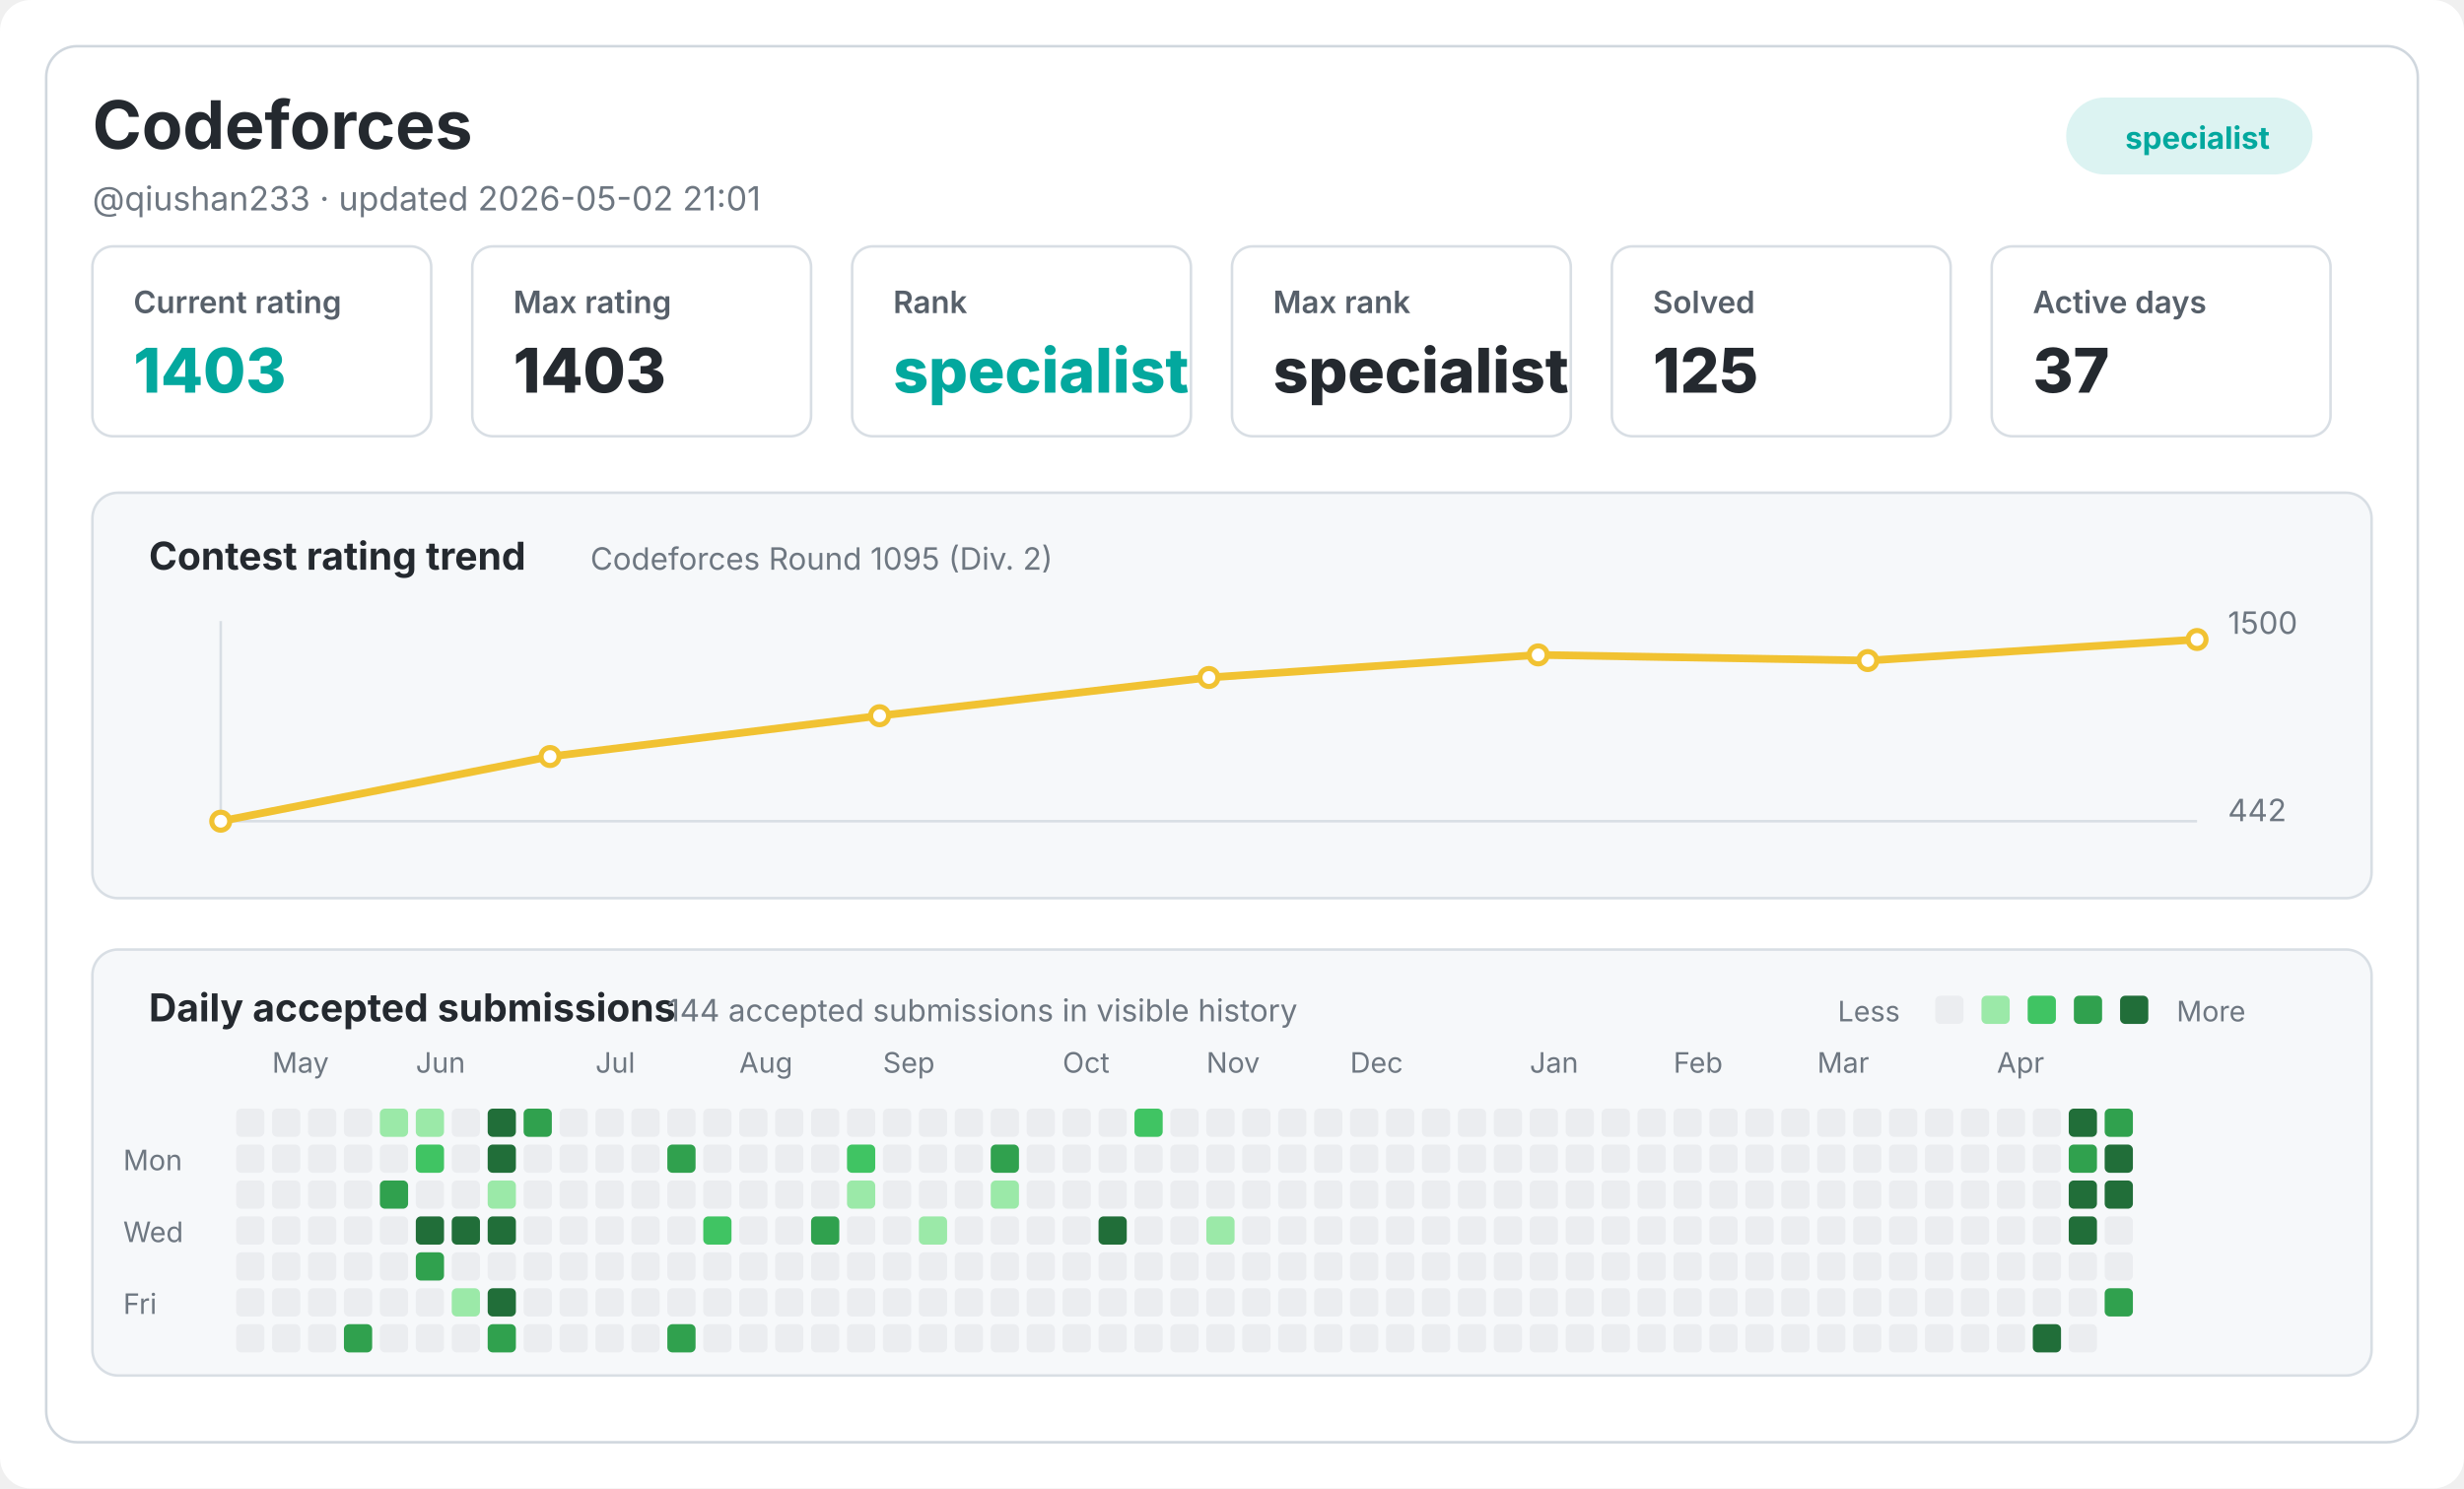
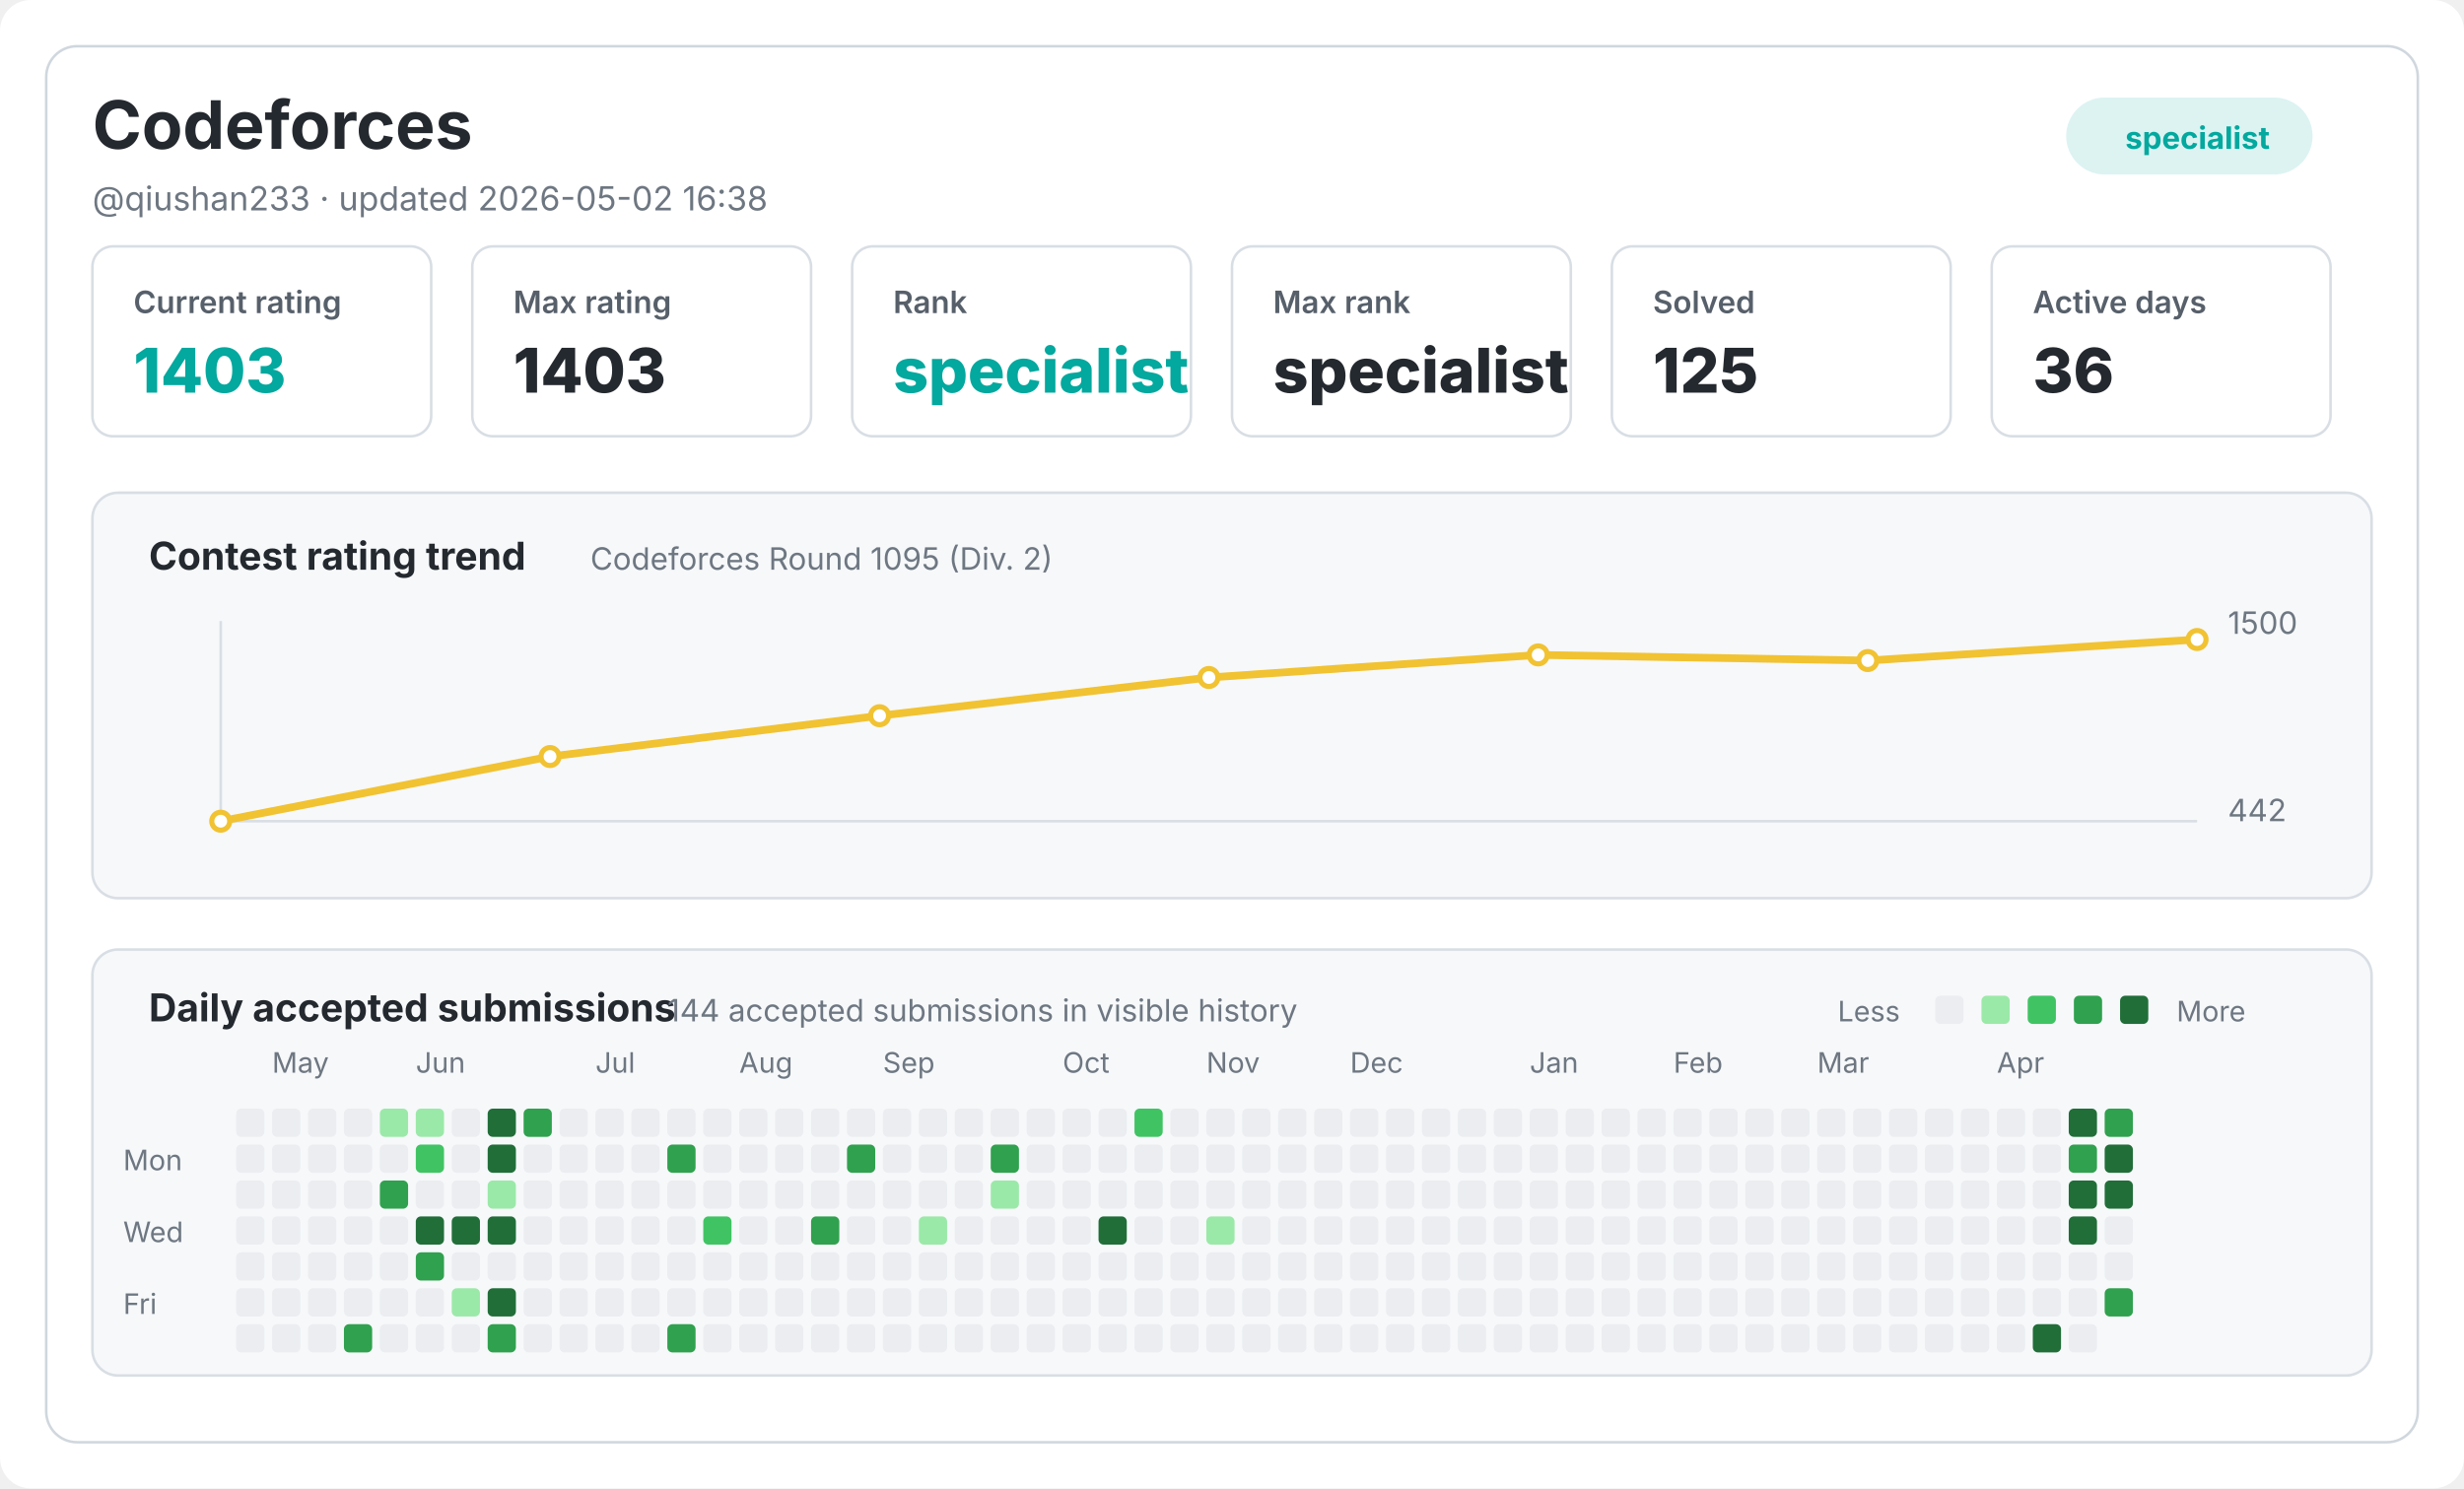
<svg xmlns="http://www.w3.org/2000/svg" width="960" height="580" viewBox="0 0 960 580" role="img" aria-label="Codeforces statistics for qiushan233">
  <style>
  .bg { fill: #ffffff; }
  .shell { fill: #ffffff; stroke: #d0d7de; }
  .soft { fill: #f6f8fa; stroke: #d8dee4; }
  .metric-card { fill: #ffffff; stroke: #d8dee4; }
  .title { font: 700 26px -apple-system,BlinkMacSystemFont,"Segoe UI",sans-serif; fill: #24292f; }
  .subtitle { font: 13px -apple-system,BlinkMacSystemFont,"Segoe UI",sans-serif; fill: #6e7781; }
  .section-title { font: 700 15px -apple-system,BlinkMacSystemFont,"Segoe UI",sans-serif; fill: #24292f; }
  .metric-label { font: 600 12px -apple-system,BlinkMacSystemFont,"Segoe UI",sans-serif; fill: #57606a; }
  .metric-value { font: 800 24px -apple-system,BlinkMacSystemFont,"Segoe UI",sans-serif; fill: #24292f; }
  .muted { font: 12px -apple-system,BlinkMacSystemFont,"Segoe UI",sans-serif; fill: #6e7781; }
  .small { font-size: 11px; }
  .rank { fill: #03a89e; }
  .grid { stroke: #d8dee4; stroke-width: 1; }
  .badge-bg { fill: #03a89e; opacity: 0.14; }
  .badge-text { font: 700 12px -apple-system,BlinkMacSystemFont,"Segoe UI",sans-serif; fill: #03a89e; }
  .heat-cell { cursor: default; transition: stroke 0.12s ease, stroke-width 0.12s ease; }
  .heat-cell:hover { stroke: #0969da; stroke-width: 1.5; }
</style>
  <rect class="bg" width="960" height="580" rx="12" />
  <rect class="shell" x="18" y="18" width="924" height="544" rx="12" />
  <text x="36" y="58" class="title">Codeforces</text>
-   <text x="36" y="82" class="subtitle">@qiushan233 · updated 2026-05-02 21:01</text>
+   <text x="36" y="82" class="subtitle">@qiushan233 · updated 2026-05-02 16:38</text>
  <rect x="805" y="38" width="96" height="30" rx="15" class="badge-bg" />
  <text x="828" y="58" class="badge-text">specialist</text>
  <rect x="36" y="96" width="132" height="74" rx="8" class="metric-card" />
  <text x="52" y="122" class="metric-label">Current rating</text>
  <text x="52" y="153" class="metric-value rank">1403</text>
  <rect x="184" y="96" width="132" height="74" rx="8" class="metric-card" />
  <text x="200" y="122" class="metric-label">Max rating</text>
  <text x="200" y="153" class="metric-value">1403</text>
  <rect x="332" y="96" width="132" height="74" rx="8" class="metric-card" />
  <text x="348" y="122" class="metric-label">Rank</text>
  <text x="348" y="153" class="metric-value rank">specialist</text>
  <rect x="480" y="96" width="132" height="74" rx="8" class="metric-card" />
  <text x="496" y="122" class="metric-label">Max rank</text>
  <text x="496" y="153" class="metric-value">specialist</text>
  <rect x="628" y="96" width="132" height="74" rx="8" class="metric-card" />
  <text x="644" y="122" class="metric-label">Solved</text>
  <text x="644" y="153" class="metric-value">125</text>
  <rect x="776" y="96" width="132" height="74" rx="8" class="metric-card" />
  <text x="792" y="122" class="metric-label">Active days</text>
-   <text x="792" y="153" class="metric-value">37</text>
+   <text x="792" y="153" class="metric-value">36</text>
  <rect class="soft" x="36" y="192" width="888" height="158" rx="10" />
  <text x="58" y="222" class="section-title">Contest rating trend</text>
  <text x="230" y="222" class="muted">Codeforces Round 1095 (Div. 2)</text>
  <line x1="86" y1="320" x2="856" y2="320" class="grid" />
  <line x1="86" y1="242" x2="86" y2="320" class="grid" />
  <text x="868" y="247" class="muted">1500</text>
  <text x="868" y="320" class="muted">442</text>
  <polyline points="86.0,320.0 214.3,294.8 342.7,278.9 471.0,264.0 599.3,255.2 727.7,257.4 856.0,249.2" fill="none" stroke="#f1c232" stroke-width="3" stroke-linecap="round" stroke-linejoin="round" />
  <circle cx="86.0" cy="320.0" r="3.5" fill="#fff" stroke="#f1c232" stroke-width="2" />
  <circle cx="214.3" cy="294.8" r="3.5" fill="#fff" stroke="#f1c232" stroke-width="2" />
  <circle cx="342.7" cy="278.9" r="3.5" fill="#fff" stroke="#f1c232" stroke-width="2" />
  <circle cx="471.0" cy="264.0" r="3.5" fill="#fff" stroke="#f1c232" stroke-width="2" />
  <circle cx="599.3" cy="255.2" r="3.5" fill="#fff" stroke="#f1c232" stroke-width="2" />
  <circle cx="727.7" cy="257.4" r="3.5" fill="#fff" stroke="#f1c232" stroke-width="2" />
  <circle cx="856.0" cy="249.2" r="3.5" fill="#fff" stroke="#f1c232" stroke-width="2" />
  <rect class="soft" x="36" y="370" width="888" height="166" rx="10" />
  <text x="58" y="398" class="section-title">Daily accepted submissions</text>
  <text x="260" y="398" class="muted">144 accepted submissions in visible history</text>
  <text x="106" y="418" class="muted small">May</text>
  <text x="162" y="418" class="muted small">Jun</text>
  <text x="232" y="418" class="muted small">Jul</text>
  <text x="288" y="418" class="muted small">Aug</text>
  <text x="344" y="418" class="muted small">Sep</text>
  <text x="414" y="418" class="muted small">Oct</text>
  <text x="470" y="418" class="muted small">Nov</text>
  <text x="526" y="418" class="muted small">Dec</text>
  <text x="596" y="418" class="muted small">Jan</text>
  <text x="652" y="418" class="muted small">Feb</text>
  <text x="708" y="418" class="muted small">Mar</text>
  <text x="778" y="418" class="muted small">Apr</text>
  <text x="48" y="456" class="muted small">Mon</text>
  <text x="48" y="484" class="muted small">Wed</text>
  <text x="48" y="512" class="muted small">Fri</text>
  <rect class="heat-cell" x="92" y="432" width="11" height="11" rx="2" fill="#ebedf0" />
  <rect class="heat-cell" x="92" y="446" width="11" height="11" rx="2" fill="#ebedf0" />
  <rect class="heat-cell" x="92" y="460" width="11" height="11" rx="2" fill="#ebedf0" />
  <rect class="heat-cell" x="92" y="474" width="11" height="11" rx="2" fill="#ebedf0" />
  <rect class="heat-cell" x="92" y="488" width="11" height="11" rx="2" fill="#ebedf0" />
  <rect class="heat-cell" x="92" y="502" width="11" height="11" rx="2" fill="#ebedf0" />
  <rect class="heat-cell" x="92" y="516" width="11" height="11" rx="2" fill="#ebedf0" />
  <rect class="heat-cell" x="106" y="432" width="11" height="11" rx="2" fill="#ebedf0" />
  <rect class="heat-cell" x="106" y="446" width="11" height="11" rx="2" fill="#ebedf0" />
  <rect class="heat-cell" x="106" y="460" width="11" height="11" rx="2" fill="#ebedf0" />
  <rect class="heat-cell" x="106" y="474" width="11" height="11" rx="2" fill="#ebedf0" />
  <rect class="heat-cell" x="106" y="488" width="11" height="11" rx="2" fill="#ebedf0" />
  <rect class="heat-cell" x="106" y="502" width="11" height="11" rx="2" fill="#ebedf0" />
  <rect class="heat-cell" x="106" y="516" width="11" height="11" rx="2" fill="#ebedf0" />
  <rect class="heat-cell" x="120" y="432" width="11" height="11" rx="2" fill="#ebedf0" />
  <rect class="heat-cell" x="120" y="446" width="11" height="11" rx="2" fill="#ebedf0" />
  <rect class="heat-cell" x="120" y="460" width="11" height="11" rx="2" fill="#ebedf0" />
  <rect class="heat-cell" x="120" y="474" width="11" height="11" rx="2" fill="#ebedf0" />
  <rect class="heat-cell" x="120" y="488" width="11" height="11" rx="2" fill="#ebedf0" />
  <rect class="heat-cell" x="120" y="502" width="11" height="11" rx="2" fill="#ebedf0" />
  <rect class="heat-cell" x="120" y="516" width="11" height="11" rx="2" fill="#ebedf0" />
  <rect class="heat-cell" x="134" y="432" width="11" height="11" rx="2" fill="#ebedf0" />
  <rect class="heat-cell" x="134" y="446" width="11" height="11" rx="2" fill="#ebedf0" />
  <rect class="heat-cell" x="134" y="460" width="11" height="11" rx="2" fill="#ebedf0" />
  <rect class="heat-cell" x="134" y="474" width="11" height="11" rx="2" fill="#ebedf0" />
  <rect class="heat-cell" x="134" y="488" width="11" height="11" rx="2" fill="#ebedf0" />
  <rect class="heat-cell" x="134" y="502" width="11" height="11" rx="2" fill="#ebedf0" />
  <rect class="heat-cell" x="134" y="516" width="11" height="11" rx="2" fill="#30a14e" />
  <rect class="heat-cell" x="148" y="432" width="11" height="11" rx="2" fill="#9be9a8" />
  <rect class="heat-cell" x="148" y="446" width="11" height="11" rx="2" fill="#ebedf0" />
  <rect class="heat-cell" x="148" y="460" width="11" height="11" rx="2" fill="#30a14e" />
  <rect class="heat-cell" x="148" y="474" width="11" height="11" rx="2" fill="#ebedf0" />
  <rect class="heat-cell" x="148" y="488" width="11" height="11" rx="2" fill="#ebedf0" />
  <rect class="heat-cell" x="148" y="502" width="11" height="11" rx="2" fill="#ebedf0" />
  <rect class="heat-cell" x="148" y="516" width="11" height="11" rx="2" fill="#ebedf0" />
  <rect class="heat-cell" x="162" y="432" width="11" height="11" rx="2" fill="#9be9a8" />
  <rect class="heat-cell" x="162" y="446" width="11" height="11" rx="2" fill="#40c463" />
  <rect class="heat-cell" x="162" y="460" width="11" height="11" rx="2" fill="#ebedf0" />
  <rect class="heat-cell" x="162" y="474" width="11" height="11" rx="2" fill="#216e39" />
  <rect class="heat-cell" x="162" y="488" width="11" height="11" rx="2" fill="#30a14e" />
  <rect class="heat-cell" x="162" y="502" width="11" height="11" rx="2" fill="#ebedf0" />
  <rect class="heat-cell" x="162" y="516" width="11" height="11" rx="2" fill="#ebedf0" />
  <rect class="heat-cell" x="176" y="432" width="11" height="11" rx="2" fill="#ebedf0" />
  <rect class="heat-cell" x="176" y="446" width="11" height="11" rx="2" fill="#ebedf0" />
  <rect class="heat-cell" x="176" y="460" width="11" height="11" rx="2" fill="#ebedf0" />
  <rect class="heat-cell" x="176" y="474" width="11" height="11" rx="2" fill="#216e39" />
  <rect class="heat-cell" x="176" y="488" width="11" height="11" rx="2" fill="#ebedf0" />
  <rect class="heat-cell" x="176" y="502" width="11" height="11" rx="2" fill="#9be9a8" />
  <rect class="heat-cell" x="176" y="516" width="11" height="11" rx="2" fill="#ebedf0" />
  <rect class="heat-cell" x="190" y="432" width="11" height="11" rx="2" fill="#216e39" />
  <rect class="heat-cell" x="190" y="446" width="11" height="11" rx="2" fill="#216e39" />
  <rect class="heat-cell" x="190" y="460" width="11" height="11" rx="2" fill="#9be9a8" />
  <rect class="heat-cell" x="190" y="474" width="11" height="11" rx="2" fill="#216e39" />
  <rect class="heat-cell" x="190" y="488" width="11" height="11" rx="2" fill="#ebedf0" />
  <rect class="heat-cell" x="190" y="502" width="11" height="11" rx="2" fill="#216e39" />
  <rect class="heat-cell" x="190" y="516" width="11" height="11" rx="2" fill="#30a14e" />
  <rect class="heat-cell" x="204" y="432" width="11" height="11" rx="2" fill="#30a14e" />
  <rect class="heat-cell" x="204" y="446" width="11" height="11" rx="2" fill="#ebedf0" />
  <rect class="heat-cell" x="204" y="460" width="11" height="11" rx="2" fill="#ebedf0" />
  <rect class="heat-cell" x="204" y="474" width="11" height="11" rx="2" fill="#ebedf0" />
  <rect class="heat-cell" x="204" y="488" width="11" height="11" rx="2" fill="#ebedf0" />
  <rect class="heat-cell" x="204" y="502" width="11" height="11" rx="2" fill="#ebedf0" />
  <rect class="heat-cell" x="204" y="516" width="11" height="11" rx="2" fill="#ebedf0" />
  <rect class="heat-cell" x="218" y="432" width="11" height="11" rx="2" fill="#ebedf0" />
  <rect class="heat-cell" x="218" y="446" width="11" height="11" rx="2" fill="#ebedf0" />
  <rect class="heat-cell" x="218" y="460" width="11" height="11" rx="2" fill="#ebedf0" />
  <rect class="heat-cell" x="218" y="474" width="11" height="11" rx="2" fill="#ebedf0" />
  <rect class="heat-cell" x="218" y="488" width="11" height="11" rx="2" fill="#ebedf0" />
  <rect class="heat-cell" x="218" y="502" width="11" height="11" rx="2" fill="#ebedf0" />
  <rect class="heat-cell" x="218" y="516" width="11" height="11" rx="2" fill="#ebedf0" />
  <rect class="heat-cell" x="232" y="432" width="11" height="11" rx="2" fill="#ebedf0" />
  <rect class="heat-cell" x="232" y="446" width="11" height="11" rx="2" fill="#ebedf0" />
  <rect class="heat-cell" x="232" y="460" width="11" height="11" rx="2" fill="#ebedf0" />
  <rect class="heat-cell" x="232" y="474" width="11" height="11" rx="2" fill="#ebedf0" />
  <rect class="heat-cell" x="232" y="488" width="11" height="11" rx="2" fill="#ebedf0" />
  <rect class="heat-cell" x="232" y="502" width="11" height="11" rx="2" fill="#ebedf0" />
  <rect class="heat-cell" x="232" y="516" width="11" height="11" rx="2" fill="#ebedf0" />
  <rect class="heat-cell" x="246" y="432" width="11" height="11" rx="2" fill="#ebedf0" />
  <rect class="heat-cell" x="246" y="446" width="11" height="11" rx="2" fill="#ebedf0" />
  <rect class="heat-cell" x="246" y="460" width="11" height="11" rx="2" fill="#ebedf0" />
  <rect class="heat-cell" x="246" y="474" width="11" height="11" rx="2" fill="#ebedf0" />
  <rect class="heat-cell" x="246" y="488" width="11" height="11" rx="2" fill="#ebedf0" />
  <rect class="heat-cell" x="246" y="502" width="11" height="11" rx="2" fill="#ebedf0" />
  <rect class="heat-cell" x="246" y="516" width="11" height="11" rx="2" fill="#ebedf0" />
  <rect class="heat-cell" x="260" y="432" width="11" height="11" rx="2" fill="#ebedf0" />
  <rect class="heat-cell" x="260" y="446" width="11" height="11" rx="2" fill="#30a14e" />
  <rect class="heat-cell" x="260" y="460" width="11" height="11" rx="2" fill="#ebedf0" />
  <rect class="heat-cell" x="260" y="474" width="11" height="11" rx="2" fill="#ebedf0" />
  <rect class="heat-cell" x="260" y="488" width="11" height="11" rx="2" fill="#ebedf0" />
  <rect class="heat-cell" x="260" y="502" width="11" height="11" rx="2" fill="#ebedf0" />
  <rect class="heat-cell" x="260" y="516" width="11" height="11" rx="2" fill="#30a14e" />
  <rect class="heat-cell" x="274" y="432" width="11" height="11" rx="2" fill="#ebedf0" />
  <rect class="heat-cell" x="274" y="446" width="11" height="11" rx="2" fill="#ebedf0" />
  <rect class="heat-cell" x="274" y="460" width="11" height="11" rx="2" fill="#ebedf0" />
  <rect class="heat-cell" x="274" y="474" width="11" height="11" rx="2" fill="#40c463" />
  <rect class="heat-cell" x="274" y="488" width="11" height="11" rx="2" fill="#ebedf0" />
  <rect class="heat-cell" x="274" y="502" width="11" height="11" rx="2" fill="#ebedf0" />
  <rect class="heat-cell" x="274" y="516" width="11" height="11" rx="2" fill="#ebedf0" />
  <rect class="heat-cell" x="288" y="432" width="11" height="11" rx="2" fill="#ebedf0" />
  <rect class="heat-cell" x="288" y="446" width="11" height="11" rx="2" fill="#ebedf0" />
  <rect class="heat-cell" x="288" y="460" width="11" height="11" rx="2" fill="#ebedf0" />
  <rect class="heat-cell" x="288" y="474" width="11" height="11" rx="2" fill="#ebedf0" />
  <rect class="heat-cell" x="288" y="488" width="11" height="11" rx="2" fill="#ebedf0" />
  <rect class="heat-cell" x="288" y="502" width="11" height="11" rx="2" fill="#ebedf0" />
  <rect class="heat-cell" x="288" y="516" width="11" height="11" rx="2" fill="#ebedf0" />
  <rect class="heat-cell" x="302" y="432" width="11" height="11" rx="2" fill="#ebedf0" />
  <rect class="heat-cell" x="302" y="446" width="11" height="11" rx="2" fill="#ebedf0" />
  <rect class="heat-cell" x="302" y="460" width="11" height="11" rx="2" fill="#ebedf0" />
  <rect class="heat-cell" x="302" y="474" width="11" height="11" rx="2" fill="#ebedf0" />
  <rect class="heat-cell" x="302" y="488" width="11" height="11" rx="2" fill="#ebedf0" />
  <rect class="heat-cell" x="302" y="502" width="11" height="11" rx="2" fill="#ebedf0" />
  <rect class="heat-cell" x="302" y="516" width="11" height="11" rx="2" fill="#ebedf0" />
  <rect class="heat-cell" x="316" y="432" width="11" height="11" rx="2" fill="#ebedf0" />
  <rect class="heat-cell" x="316" y="446" width="11" height="11" rx="2" fill="#ebedf0" />
  <rect class="heat-cell" x="316" y="460" width="11" height="11" rx="2" fill="#ebedf0" />
  <rect class="heat-cell" x="316" y="474" width="11" height="11" rx="2" fill="#30a14e" />
  <rect class="heat-cell" x="316" y="488" width="11" height="11" rx="2" fill="#ebedf0" />
  <rect class="heat-cell" x="316" y="502" width="11" height="11" rx="2" fill="#ebedf0" />
  <rect class="heat-cell" x="316" y="516" width="11" height="11" rx="2" fill="#ebedf0" />
  <rect class="heat-cell" x="330" y="432" width="11" height="11" rx="2" fill="#ebedf0" />
-   <rect class="heat-cell" x="330" y="446" width="11" height="11" rx="2" fill="#40c463" />
-   <rect class="heat-cell" x="330" y="460" width="11" height="11" rx="2" fill="#9be9a8" />
+   <rect class="heat-cell" x="330" y="446" width="11" height="11" rx="2" fill="#30a14e" />
+   <rect class="heat-cell" x="330" y="460" width="11" height="11" rx="2" fill="#ebedf0" />
  <rect class="heat-cell" x="330" y="474" width="11" height="11" rx="2" fill="#ebedf0" />
  <rect class="heat-cell" x="330" y="488" width="11" height="11" rx="2" fill="#ebedf0" />
  <rect class="heat-cell" x="330" y="502" width="11" height="11" rx="2" fill="#ebedf0" />
  <rect class="heat-cell" x="330" y="516" width="11" height="11" rx="2" fill="#ebedf0" />
  <rect class="heat-cell" x="344" y="432" width="11" height="11" rx="2" fill="#ebedf0" />
  <rect class="heat-cell" x="344" y="446" width="11" height="11" rx="2" fill="#ebedf0" />
  <rect class="heat-cell" x="344" y="460" width="11" height="11" rx="2" fill="#ebedf0" />
  <rect class="heat-cell" x="344" y="474" width="11" height="11" rx="2" fill="#ebedf0" />
  <rect class="heat-cell" x="344" y="488" width="11" height="11" rx="2" fill="#ebedf0" />
  <rect class="heat-cell" x="344" y="502" width="11" height="11" rx="2" fill="#ebedf0" />
  <rect class="heat-cell" x="344" y="516" width="11" height="11" rx="2" fill="#ebedf0" />
  <rect class="heat-cell" x="358" y="432" width="11" height="11" rx="2" fill="#ebedf0" />
  <rect class="heat-cell" x="358" y="446" width="11" height="11" rx="2" fill="#ebedf0" />
  <rect class="heat-cell" x="358" y="460" width="11" height="11" rx="2" fill="#ebedf0" />
  <rect class="heat-cell" x="358" y="474" width="11" height="11" rx="2" fill="#9be9a8" />
  <rect class="heat-cell" x="358" y="488" width="11" height="11" rx="2" fill="#ebedf0" />
  <rect class="heat-cell" x="358" y="502" width="11" height="11" rx="2" fill="#ebedf0" />
  <rect class="heat-cell" x="358" y="516" width="11" height="11" rx="2" fill="#ebedf0" />
  <rect class="heat-cell" x="372" y="432" width="11" height="11" rx="2" fill="#ebedf0" />
  <rect class="heat-cell" x="372" y="446" width="11" height="11" rx="2" fill="#ebedf0" />
  <rect class="heat-cell" x="372" y="460" width="11" height="11" rx="2" fill="#ebedf0" />
  <rect class="heat-cell" x="372" y="474" width="11" height="11" rx="2" fill="#ebedf0" />
  <rect class="heat-cell" x="372" y="488" width="11" height="11" rx="2" fill="#ebedf0" />
  <rect class="heat-cell" x="372" y="502" width="11" height="11" rx="2" fill="#ebedf0" />
  <rect class="heat-cell" x="372" y="516" width="11" height="11" rx="2" fill="#ebedf0" />
  <rect class="heat-cell" x="386" y="432" width="11" height="11" rx="2" fill="#ebedf0" />
  <rect class="heat-cell" x="386" y="446" width="11" height="11" rx="2" fill="#30a14e" />
  <rect class="heat-cell" x="386" y="460" width="11" height="11" rx="2" fill="#9be9a8" />
  <rect class="heat-cell" x="386" y="474" width="11" height="11" rx="2" fill="#ebedf0" />
  <rect class="heat-cell" x="386" y="488" width="11" height="11" rx="2" fill="#ebedf0" />
  <rect class="heat-cell" x="386" y="502" width="11" height="11" rx="2" fill="#ebedf0" />
  <rect class="heat-cell" x="386" y="516" width="11" height="11" rx="2" fill="#ebedf0" />
  <rect class="heat-cell" x="400" y="432" width="11" height="11" rx="2" fill="#ebedf0" />
  <rect class="heat-cell" x="400" y="446" width="11" height="11" rx="2" fill="#ebedf0" />
  <rect class="heat-cell" x="400" y="460" width="11" height="11" rx="2" fill="#ebedf0" />
  <rect class="heat-cell" x="400" y="474" width="11" height="11" rx="2" fill="#ebedf0" />
  <rect class="heat-cell" x="400" y="488" width="11" height="11" rx="2" fill="#ebedf0" />
  <rect class="heat-cell" x="400" y="502" width="11" height="11" rx="2" fill="#ebedf0" />
  <rect class="heat-cell" x="400" y="516" width="11" height="11" rx="2" fill="#ebedf0" />
  <rect class="heat-cell" x="414" y="432" width="11" height="11" rx="2" fill="#ebedf0" />
  <rect class="heat-cell" x="414" y="446" width="11" height="11" rx="2" fill="#ebedf0" />
  <rect class="heat-cell" x="414" y="460" width="11" height="11" rx="2" fill="#ebedf0" />
  <rect class="heat-cell" x="414" y="474" width="11" height="11" rx="2" fill="#ebedf0" />
  <rect class="heat-cell" x="414" y="488" width="11" height="11" rx="2" fill="#ebedf0" />
  <rect class="heat-cell" x="414" y="502" width="11" height="11" rx="2" fill="#ebedf0" />
  <rect class="heat-cell" x="414" y="516" width="11" height="11" rx="2" fill="#ebedf0" />
  <rect class="heat-cell" x="428" y="432" width="11" height="11" rx="2" fill="#ebedf0" />
  <rect class="heat-cell" x="428" y="446" width="11" height="11" rx="2" fill="#ebedf0" />
  <rect class="heat-cell" x="428" y="460" width="11" height="11" rx="2" fill="#ebedf0" />
  <rect class="heat-cell" x="428" y="474" width="11" height="11" rx="2" fill="#216e39" />
  <rect class="heat-cell" x="428" y="488" width="11" height="11" rx="2" fill="#ebedf0" />
  <rect class="heat-cell" x="428" y="502" width="11" height="11" rx="2" fill="#ebedf0" />
  <rect class="heat-cell" x="428" y="516" width="11" height="11" rx="2" fill="#ebedf0" />
  <rect class="heat-cell" x="442" y="432" width="11" height="11" rx="2" fill="#40c463" />
  <rect class="heat-cell" x="442" y="446" width="11" height="11" rx="2" fill="#ebedf0" />
  <rect class="heat-cell" x="442" y="460" width="11" height="11" rx="2" fill="#ebedf0" />
  <rect class="heat-cell" x="442" y="474" width="11" height="11" rx="2" fill="#ebedf0" />
  <rect class="heat-cell" x="442" y="488" width="11" height="11" rx="2" fill="#ebedf0" />
  <rect class="heat-cell" x="442" y="502" width="11" height="11" rx="2" fill="#ebedf0" />
  <rect class="heat-cell" x="442" y="516" width="11" height="11" rx="2" fill="#ebedf0" />
  <rect class="heat-cell" x="456" y="432" width="11" height="11" rx="2" fill="#ebedf0" />
  <rect class="heat-cell" x="456" y="446" width="11" height="11" rx="2" fill="#ebedf0" />
  <rect class="heat-cell" x="456" y="460" width="11" height="11" rx="2" fill="#ebedf0" />
  <rect class="heat-cell" x="456" y="474" width="11" height="11" rx="2" fill="#ebedf0" />
  <rect class="heat-cell" x="456" y="488" width="11" height="11" rx="2" fill="#ebedf0" />
  <rect class="heat-cell" x="456" y="502" width="11" height="11" rx="2" fill="#ebedf0" />
  <rect class="heat-cell" x="456" y="516" width="11" height="11" rx="2" fill="#ebedf0" />
  <rect class="heat-cell" x="470" y="432" width="11" height="11" rx="2" fill="#ebedf0" />
  <rect class="heat-cell" x="470" y="446" width="11" height="11" rx="2" fill="#ebedf0" />
  <rect class="heat-cell" x="470" y="460" width="11" height="11" rx="2" fill="#ebedf0" />
  <rect class="heat-cell" x="470" y="474" width="11" height="11" rx="2" fill="#9be9a8" />
  <rect class="heat-cell" x="470" y="488" width="11" height="11" rx="2" fill="#ebedf0" />
  <rect class="heat-cell" x="470" y="502" width="11" height="11" rx="2" fill="#ebedf0" />
  <rect class="heat-cell" x="470" y="516" width="11" height="11" rx="2" fill="#ebedf0" />
  <rect class="heat-cell" x="484" y="432" width="11" height="11" rx="2" fill="#ebedf0" />
  <rect class="heat-cell" x="484" y="446" width="11" height="11" rx="2" fill="#ebedf0" />
  <rect class="heat-cell" x="484" y="460" width="11" height="11" rx="2" fill="#ebedf0" />
  <rect class="heat-cell" x="484" y="474" width="11" height="11" rx="2" fill="#ebedf0" />
  <rect class="heat-cell" x="484" y="488" width="11" height="11" rx="2" fill="#ebedf0" />
  <rect class="heat-cell" x="484" y="502" width="11" height="11" rx="2" fill="#ebedf0" />
  <rect class="heat-cell" x="484" y="516" width="11" height="11" rx="2" fill="#ebedf0" />
  <rect class="heat-cell" x="498" y="432" width="11" height="11" rx="2" fill="#ebedf0" />
  <rect class="heat-cell" x="498" y="446" width="11" height="11" rx="2" fill="#ebedf0" />
  <rect class="heat-cell" x="498" y="460" width="11" height="11" rx="2" fill="#ebedf0" />
  <rect class="heat-cell" x="498" y="474" width="11" height="11" rx="2" fill="#ebedf0" />
  <rect class="heat-cell" x="498" y="488" width="11" height="11" rx="2" fill="#ebedf0" />
  <rect class="heat-cell" x="498" y="502" width="11" height="11" rx="2" fill="#ebedf0" />
  <rect class="heat-cell" x="498" y="516" width="11" height="11" rx="2" fill="#ebedf0" />
  <rect class="heat-cell" x="512" y="432" width="11" height="11" rx="2" fill="#ebedf0" />
  <rect class="heat-cell" x="512" y="446" width="11" height="11" rx="2" fill="#ebedf0" />
  <rect class="heat-cell" x="512" y="460" width="11" height="11" rx="2" fill="#ebedf0" />
  <rect class="heat-cell" x="512" y="474" width="11" height="11" rx="2" fill="#ebedf0" />
  <rect class="heat-cell" x="512" y="488" width="11" height="11" rx="2" fill="#ebedf0" />
  <rect class="heat-cell" x="512" y="502" width="11" height="11" rx="2" fill="#ebedf0" />
  <rect class="heat-cell" x="512" y="516" width="11" height="11" rx="2" fill="#ebedf0" />
  <rect class="heat-cell" x="526" y="432" width="11" height="11" rx="2" fill="#ebedf0" />
  <rect class="heat-cell" x="526" y="446" width="11" height="11" rx="2" fill="#ebedf0" />
  <rect class="heat-cell" x="526" y="460" width="11" height="11" rx="2" fill="#ebedf0" />
  <rect class="heat-cell" x="526" y="474" width="11" height="11" rx="2" fill="#ebedf0" />
  <rect class="heat-cell" x="526" y="488" width="11" height="11" rx="2" fill="#ebedf0" />
  <rect class="heat-cell" x="526" y="502" width="11" height="11" rx="2" fill="#ebedf0" />
  <rect class="heat-cell" x="526" y="516" width="11" height="11" rx="2" fill="#ebedf0" />
  <rect class="heat-cell" x="540" y="432" width="11" height="11" rx="2" fill="#ebedf0" />
  <rect class="heat-cell" x="540" y="446" width="11" height="11" rx="2" fill="#ebedf0" />
  <rect class="heat-cell" x="540" y="460" width="11" height="11" rx="2" fill="#ebedf0" />
  <rect class="heat-cell" x="540" y="474" width="11" height="11" rx="2" fill="#ebedf0" />
  <rect class="heat-cell" x="540" y="488" width="11" height="11" rx="2" fill="#ebedf0" />
  <rect class="heat-cell" x="540" y="502" width="11" height="11" rx="2" fill="#ebedf0" />
  <rect class="heat-cell" x="540" y="516" width="11" height="11" rx="2" fill="#ebedf0" />
  <rect class="heat-cell" x="554" y="432" width="11" height="11" rx="2" fill="#ebedf0" />
  <rect class="heat-cell" x="554" y="446" width="11" height="11" rx="2" fill="#ebedf0" />
  <rect class="heat-cell" x="554" y="460" width="11" height="11" rx="2" fill="#ebedf0" />
  <rect class="heat-cell" x="554" y="474" width="11" height="11" rx="2" fill="#ebedf0" />
  <rect class="heat-cell" x="554" y="488" width="11" height="11" rx="2" fill="#ebedf0" />
  <rect class="heat-cell" x="554" y="502" width="11" height="11" rx="2" fill="#ebedf0" />
  <rect class="heat-cell" x="554" y="516" width="11" height="11" rx="2" fill="#ebedf0" />
  <rect class="heat-cell" x="568" y="432" width="11" height="11" rx="2" fill="#ebedf0" />
  <rect class="heat-cell" x="568" y="446" width="11" height="11" rx="2" fill="#ebedf0" />
  <rect class="heat-cell" x="568" y="460" width="11" height="11" rx="2" fill="#ebedf0" />
  <rect class="heat-cell" x="568" y="474" width="11" height="11" rx="2" fill="#ebedf0" />
  <rect class="heat-cell" x="568" y="488" width="11" height="11" rx="2" fill="#ebedf0" />
  <rect class="heat-cell" x="568" y="502" width="11" height="11" rx="2" fill="#ebedf0" />
  <rect class="heat-cell" x="568" y="516" width="11" height="11" rx="2" fill="#ebedf0" />
  <rect class="heat-cell" x="582" y="432" width="11" height="11" rx="2" fill="#ebedf0" />
  <rect class="heat-cell" x="582" y="446" width="11" height="11" rx="2" fill="#ebedf0" />
  <rect class="heat-cell" x="582" y="460" width="11" height="11" rx="2" fill="#ebedf0" />
  <rect class="heat-cell" x="582" y="474" width="11" height="11" rx="2" fill="#ebedf0" />
  <rect class="heat-cell" x="582" y="488" width="11" height="11" rx="2" fill="#ebedf0" />
  <rect class="heat-cell" x="582" y="502" width="11" height="11" rx="2" fill="#ebedf0" />
  <rect class="heat-cell" x="582" y="516" width="11" height="11" rx="2" fill="#ebedf0" />
  <rect class="heat-cell" x="596" y="432" width="11" height="11" rx="2" fill="#ebedf0" />
  <rect class="heat-cell" x="596" y="446" width="11" height="11" rx="2" fill="#ebedf0" />
  <rect class="heat-cell" x="596" y="460" width="11" height="11" rx="2" fill="#ebedf0" />
  <rect class="heat-cell" x="596" y="474" width="11" height="11" rx="2" fill="#ebedf0" />
  <rect class="heat-cell" x="596" y="488" width="11" height="11" rx="2" fill="#ebedf0" />
  <rect class="heat-cell" x="596" y="502" width="11" height="11" rx="2" fill="#ebedf0" />
  <rect class="heat-cell" x="596" y="516" width="11" height="11" rx="2" fill="#ebedf0" />
  <rect class="heat-cell" x="610" y="432" width="11" height="11" rx="2" fill="#ebedf0" />
  <rect class="heat-cell" x="610" y="446" width="11" height="11" rx="2" fill="#ebedf0" />
  <rect class="heat-cell" x="610" y="460" width="11" height="11" rx="2" fill="#ebedf0" />
  <rect class="heat-cell" x="610" y="474" width="11" height="11" rx="2" fill="#ebedf0" />
  <rect class="heat-cell" x="610" y="488" width="11" height="11" rx="2" fill="#ebedf0" />
  <rect class="heat-cell" x="610" y="502" width="11" height="11" rx="2" fill="#ebedf0" />
  <rect class="heat-cell" x="610" y="516" width="11" height="11" rx="2" fill="#ebedf0" />
  <rect class="heat-cell" x="624" y="432" width="11" height="11" rx="2" fill="#ebedf0" />
  <rect class="heat-cell" x="624" y="446" width="11" height="11" rx="2" fill="#ebedf0" />
  <rect class="heat-cell" x="624" y="460" width="11" height="11" rx="2" fill="#ebedf0" />
  <rect class="heat-cell" x="624" y="474" width="11" height="11" rx="2" fill="#ebedf0" />
  <rect class="heat-cell" x="624" y="488" width="11" height="11" rx="2" fill="#ebedf0" />
  <rect class="heat-cell" x="624" y="502" width="11" height="11" rx="2" fill="#ebedf0" />
  <rect class="heat-cell" x="624" y="516" width="11" height="11" rx="2" fill="#ebedf0" />
  <rect class="heat-cell" x="638" y="432" width="11" height="11" rx="2" fill="#ebedf0" />
  <rect class="heat-cell" x="638" y="446" width="11" height="11" rx="2" fill="#ebedf0" />
  <rect class="heat-cell" x="638" y="460" width="11" height="11" rx="2" fill="#ebedf0" />
  <rect class="heat-cell" x="638" y="474" width="11" height="11" rx="2" fill="#ebedf0" />
  <rect class="heat-cell" x="638" y="488" width="11" height="11" rx="2" fill="#ebedf0" />
  <rect class="heat-cell" x="638" y="502" width="11" height="11" rx="2" fill="#ebedf0" />
  <rect class="heat-cell" x="638" y="516" width="11" height="11" rx="2" fill="#ebedf0" />
  <rect class="heat-cell" x="652" y="432" width="11" height="11" rx="2" fill="#ebedf0" />
  <rect class="heat-cell" x="652" y="446" width="11" height="11" rx="2" fill="#ebedf0" />
  <rect class="heat-cell" x="652" y="460" width="11" height="11" rx="2" fill="#ebedf0" />
  <rect class="heat-cell" x="652" y="474" width="11" height="11" rx="2" fill="#ebedf0" />
  <rect class="heat-cell" x="652" y="488" width="11" height="11" rx="2" fill="#ebedf0" />
  <rect class="heat-cell" x="652" y="502" width="11" height="11" rx="2" fill="#ebedf0" />
  <rect class="heat-cell" x="652" y="516" width="11" height="11" rx="2" fill="#ebedf0" />
  <rect class="heat-cell" x="666" y="432" width="11" height="11" rx="2" fill="#ebedf0" />
  <rect class="heat-cell" x="666" y="446" width="11" height="11" rx="2" fill="#ebedf0" />
  <rect class="heat-cell" x="666" y="460" width="11" height="11" rx="2" fill="#ebedf0" />
  <rect class="heat-cell" x="666" y="474" width="11" height="11" rx="2" fill="#ebedf0" />
  <rect class="heat-cell" x="666" y="488" width="11" height="11" rx="2" fill="#ebedf0" />
  <rect class="heat-cell" x="666" y="502" width="11" height="11" rx="2" fill="#ebedf0" />
  <rect class="heat-cell" x="666" y="516" width="11" height="11" rx="2" fill="#ebedf0" />
  <rect class="heat-cell" x="680" y="432" width="11" height="11" rx="2" fill="#ebedf0" />
  <rect class="heat-cell" x="680" y="446" width="11" height="11" rx="2" fill="#ebedf0" />
  <rect class="heat-cell" x="680" y="460" width="11" height="11" rx="2" fill="#ebedf0" />
  <rect class="heat-cell" x="680" y="474" width="11" height="11" rx="2" fill="#ebedf0" />
  <rect class="heat-cell" x="680" y="488" width="11" height="11" rx="2" fill="#ebedf0" />
  <rect class="heat-cell" x="680" y="502" width="11" height="11" rx="2" fill="#ebedf0" />
  <rect class="heat-cell" x="680" y="516" width="11" height="11" rx="2" fill="#ebedf0" />
  <rect class="heat-cell" x="694" y="432" width="11" height="11" rx="2" fill="#ebedf0" />
  <rect class="heat-cell" x="694" y="446" width="11" height="11" rx="2" fill="#ebedf0" />
  <rect class="heat-cell" x="694" y="460" width="11" height="11" rx="2" fill="#ebedf0" />
  <rect class="heat-cell" x="694" y="474" width="11" height="11" rx="2" fill="#ebedf0" />
  <rect class="heat-cell" x="694" y="488" width="11" height="11" rx="2" fill="#ebedf0" />
  <rect class="heat-cell" x="694" y="502" width="11" height="11" rx="2" fill="#ebedf0" />
  <rect class="heat-cell" x="694" y="516" width="11" height="11" rx="2" fill="#ebedf0" />
  <rect class="heat-cell" x="708" y="432" width="11" height="11" rx="2" fill="#ebedf0" />
  <rect class="heat-cell" x="708" y="446" width="11" height="11" rx="2" fill="#ebedf0" />
  <rect class="heat-cell" x="708" y="460" width="11" height="11" rx="2" fill="#ebedf0" />
  <rect class="heat-cell" x="708" y="474" width="11" height="11" rx="2" fill="#ebedf0" />
  <rect class="heat-cell" x="708" y="488" width="11" height="11" rx="2" fill="#ebedf0" />
  <rect class="heat-cell" x="708" y="502" width="11" height="11" rx="2" fill="#ebedf0" />
  <rect class="heat-cell" x="708" y="516" width="11" height="11" rx="2" fill="#ebedf0" />
  <rect class="heat-cell" x="722" y="432" width="11" height="11" rx="2" fill="#ebedf0" />
  <rect class="heat-cell" x="722" y="446" width="11" height="11" rx="2" fill="#ebedf0" />
  <rect class="heat-cell" x="722" y="460" width="11" height="11" rx="2" fill="#ebedf0" />
  <rect class="heat-cell" x="722" y="474" width="11" height="11" rx="2" fill="#ebedf0" />
  <rect class="heat-cell" x="722" y="488" width="11" height="11" rx="2" fill="#ebedf0" />
  <rect class="heat-cell" x="722" y="502" width="11" height="11" rx="2" fill="#ebedf0" />
  <rect class="heat-cell" x="722" y="516" width="11" height="11" rx="2" fill="#ebedf0" />
  <rect class="heat-cell" x="736" y="432" width="11" height="11" rx="2" fill="#ebedf0" />
  <rect class="heat-cell" x="736" y="446" width="11" height="11" rx="2" fill="#ebedf0" />
  <rect class="heat-cell" x="736" y="460" width="11" height="11" rx="2" fill="#ebedf0" />
  <rect class="heat-cell" x="736" y="474" width="11" height="11" rx="2" fill="#ebedf0" />
  <rect class="heat-cell" x="736" y="488" width="11" height="11" rx="2" fill="#ebedf0" />
  <rect class="heat-cell" x="736" y="502" width="11" height="11" rx="2" fill="#ebedf0" />
  <rect class="heat-cell" x="736" y="516" width="11" height="11" rx="2" fill="#ebedf0" />
  <rect class="heat-cell" x="750" y="432" width="11" height="11" rx="2" fill="#ebedf0" />
  <rect class="heat-cell" x="750" y="446" width="11" height="11" rx="2" fill="#ebedf0" />
  <rect class="heat-cell" x="750" y="460" width="11" height="11" rx="2" fill="#ebedf0" />
  <rect class="heat-cell" x="750" y="474" width="11" height="11" rx="2" fill="#ebedf0" />
  <rect class="heat-cell" x="750" y="488" width="11" height="11" rx="2" fill="#ebedf0" />
  <rect class="heat-cell" x="750" y="502" width="11" height="11" rx="2" fill="#ebedf0" />
  <rect class="heat-cell" x="750" y="516" width="11" height="11" rx="2" fill="#ebedf0" />
  <rect class="heat-cell" x="764" y="432" width="11" height="11" rx="2" fill="#ebedf0" />
  <rect class="heat-cell" x="764" y="446" width="11" height="11" rx="2" fill="#ebedf0" />
  <rect class="heat-cell" x="764" y="460" width="11" height="11" rx="2" fill="#ebedf0" />
  <rect class="heat-cell" x="764" y="474" width="11" height="11" rx="2" fill="#ebedf0" />
  <rect class="heat-cell" x="764" y="488" width="11" height="11" rx="2" fill="#ebedf0" />
  <rect class="heat-cell" x="764" y="502" width="11" height="11" rx="2" fill="#ebedf0" />
  <rect class="heat-cell" x="764" y="516" width="11" height="11" rx="2" fill="#ebedf0" />
  <rect class="heat-cell" x="778" y="432" width="11" height="11" rx="2" fill="#ebedf0" />
  <rect class="heat-cell" x="778" y="446" width="11" height="11" rx="2" fill="#ebedf0" />
  <rect class="heat-cell" x="778" y="460" width="11" height="11" rx="2" fill="#ebedf0" />
  <rect class="heat-cell" x="778" y="474" width="11" height="11" rx="2" fill="#ebedf0" />
  <rect class="heat-cell" x="778" y="488" width="11" height="11" rx="2" fill="#ebedf0" />
  <rect class="heat-cell" x="778" y="502" width="11" height="11" rx="2" fill="#ebedf0" />
  <rect class="heat-cell" x="778" y="516" width="11" height="11" rx="2" fill="#ebedf0" />
  <rect class="heat-cell" x="792" y="432" width="11" height="11" rx="2" fill="#ebedf0" />
  <rect class="heat-cell" x="792" y="446" width="11" height="11" rx="2" fill="#ebedf0" />
  <rect class="heat-cell" x="792" y="460" width="11" height="11" rx="2" fill="#ebedf0" />
  <rect class="heat-cell" x="792" y="474" width="11" height="11" rx="2" fill="#ebedf0" />
  <rect class="heat-cell" x="792" y="488" width="11" height="11" rx="2" fill="#ebedf0" />
  <rect class="heat-cell" x="792" y="502" width="11" height="11" rx="2" fill="#ebedf0" />
  <rect class="heat-cell" x="792" y="516" width="11" height="11" rx="2" fill="#216e39" />
  <rect class="heat-cell" x="806" y="432" width="11" height="11" rx="2" fill="#216e39" />
  <rect class="heat-cell" x="806" y="446" width="11" height="11" rx="2" fill="#30a14e" />
  <rect class="heat-cell" x="806" y="460" width="11" height="11" rx="2" fill="#216e39" />
  <rect class="heat-cell" x="806" y="474" width="11" height="11" rx="2" fill="#216e39" />
  <rect class="heat-cell" x="806" y="488" width="11" height="11" rx="2" fill="#ebedf0" />
  <rect class="heat-cell" x="806" y="502" width="11" height="11" rx="2" fill="#ebedf0" />
  <rect class="heat-cell" x="806" y="516" width="11" height="11" rx="2" fill="#ebedf0" />
  <rect class="heat-cell" x="820" y="432" width="11" height="11" rx="2" fill="#30a14e" />
  <rect class="heat-cell" x="820" y="446" width="11" height="11" rx="2" fill="#216e39" />
  <rect class="heat-cell" x="820" y="460" width="11" height="11" rx="2" fill="#216e39" />
  <rect class="heat-cell" x="820" y="474" width="11" height="11" rx="2" fill="#ebedf0" />
  <rect class="heat-cell" x="820" y="488" width="11" height="11" rx="2" fill="#ebedf0" />
  <rect class="heat-cell" x="820" y="502" width="11" height="11" rx="2" fill="#30a14e" />
  <text x="716" y="398" class="muted small">Less</text>
  <rect x="754" y="388" width="11" height="11" rx="2" fill="#ebedf0" />
  <rect x="772" y="388" width="11" height="11" rx="2" fill="#9be9a8" />
  <rect x="790" y="388" width="11" height="11" rx="2" fill="#40c463" />
  <rect x="808" y="388" width="11" height="11" rx="2" fill="#30a14e" />
  <rect x="826" y="388" width="11" height="11" rx="2" fill="#216e39" />
  <text x="848" y="398" class="muted small">More</text>
</svg>
